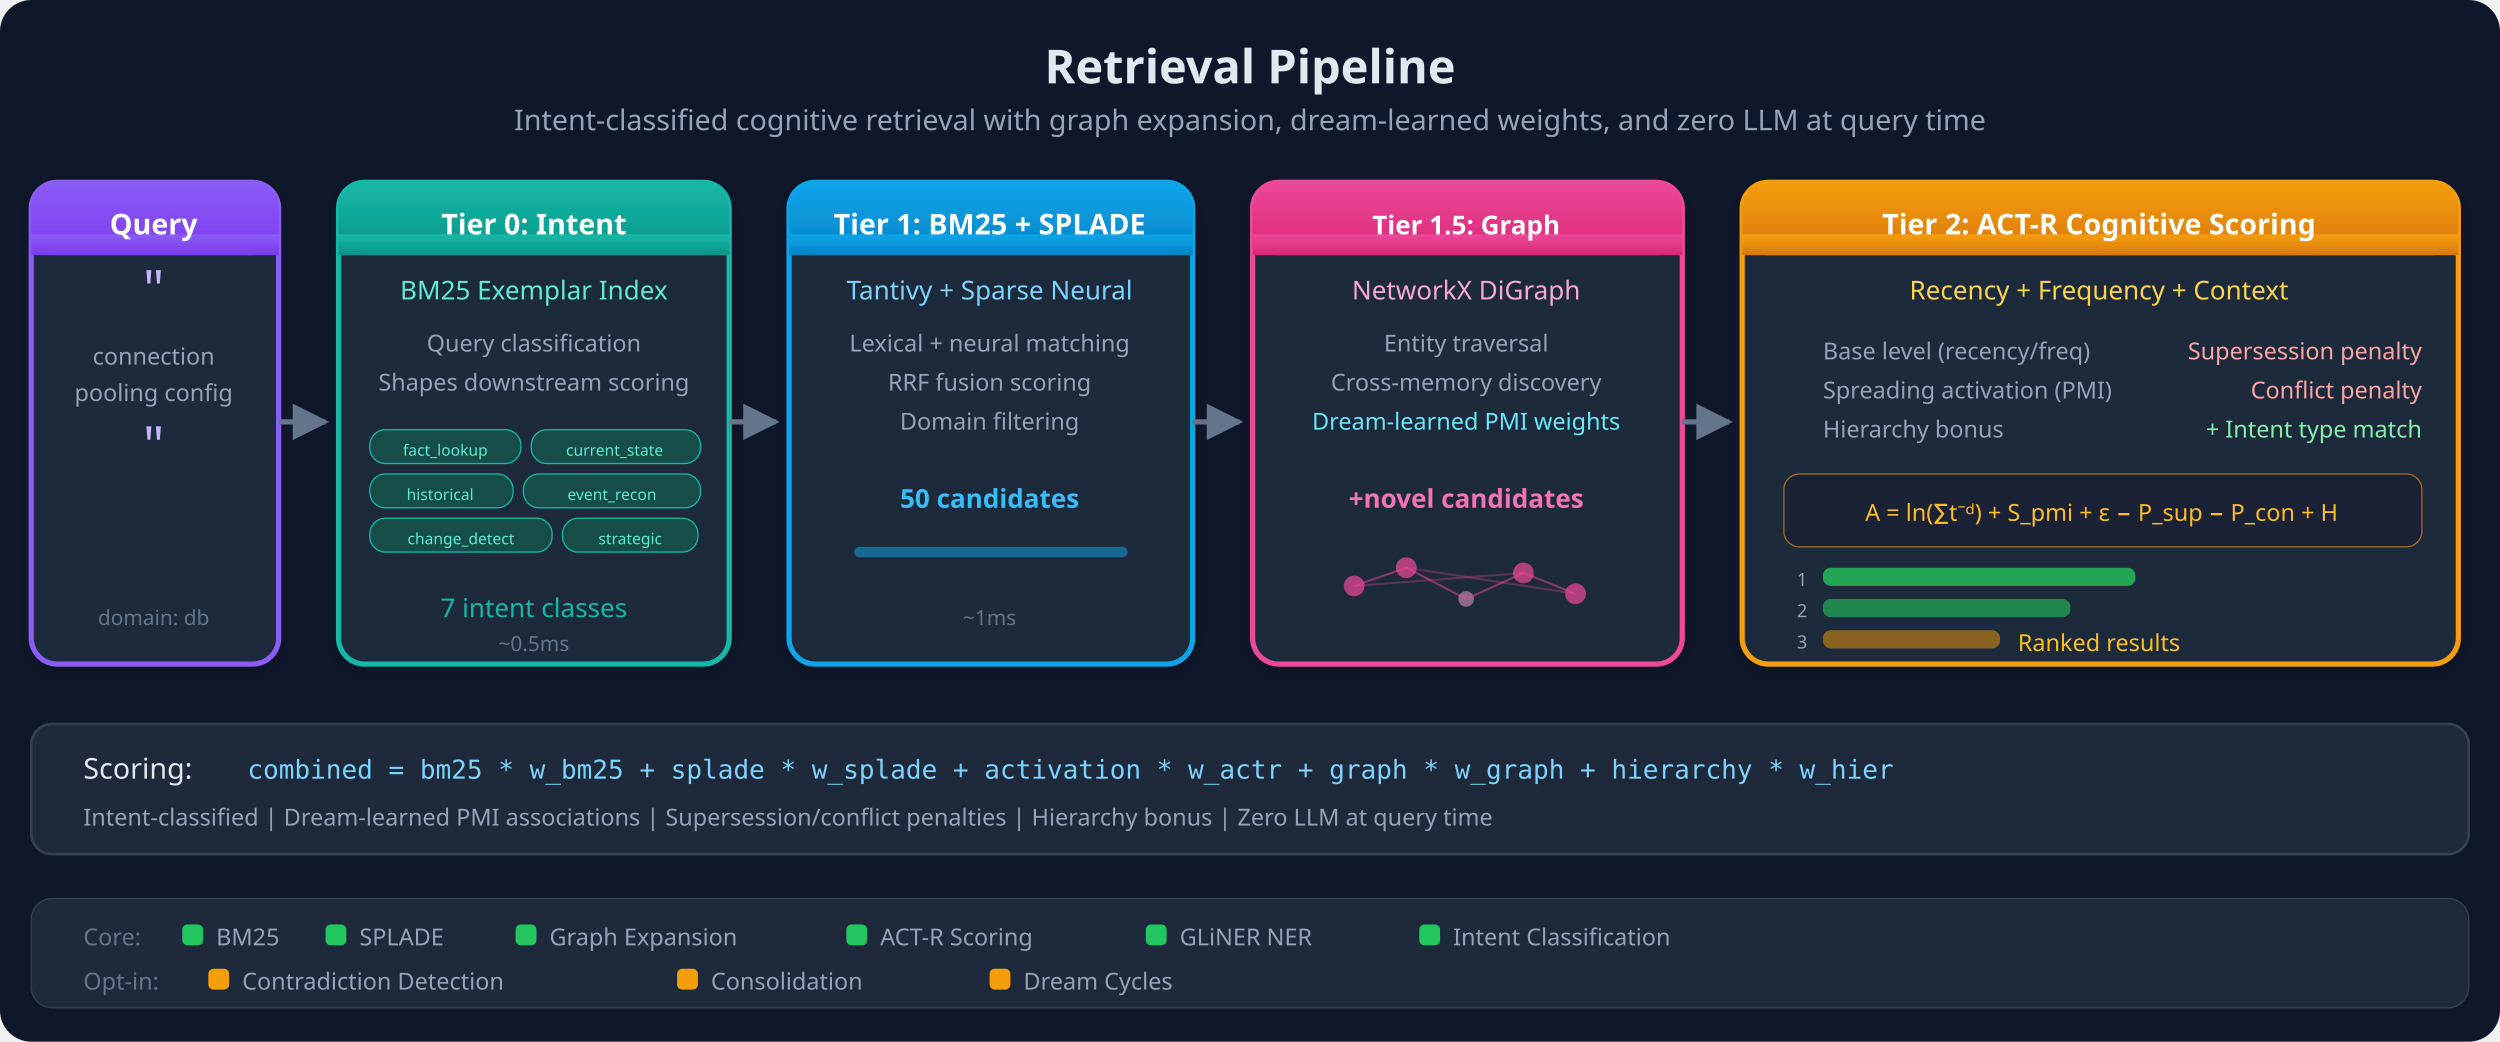
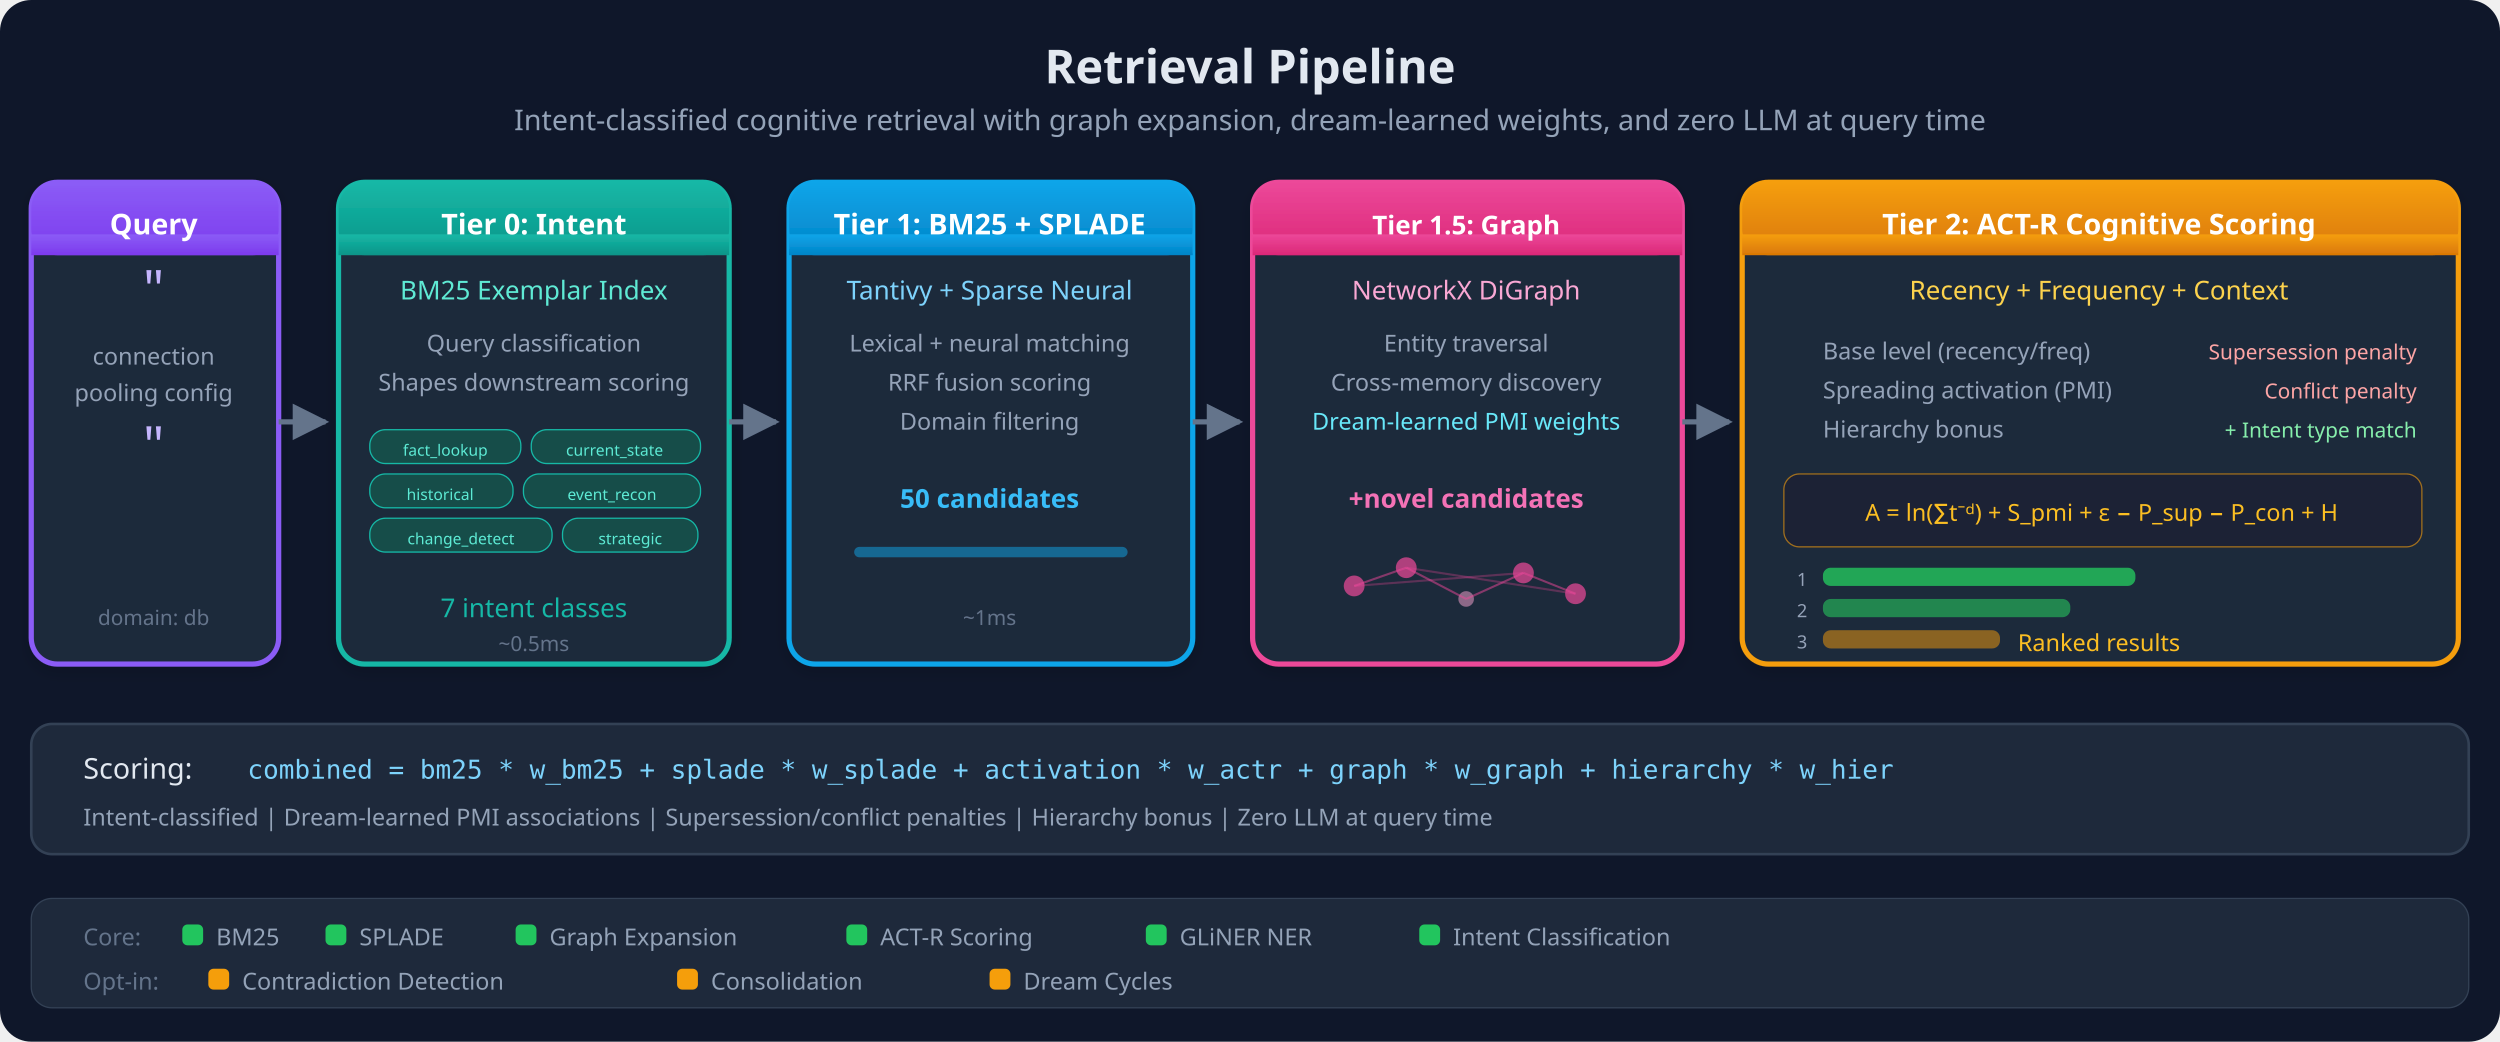
<svg xmlns="http://www.w3.org/2000/svg" viewBox="0 0 960 400" font-family="'Segoe UI', system-ui, -apple-system, sans-serif">
  <defs>
    <linearGradient id="qGrad" x1="0" y1="0" x2="0" y2="1">
      <stop offset="0%" stop-color="#8b5cf6" />
      <stop offset="100%" stop-color="#7c3aed" />
    </linearGradient>
    <linearGradient id="t0Grad" x1="0" y1="0" x2="0" y2="1">
      <stop offset="0%" stop-color="#14b8a6" />
      <stop offset="100%" stop-color="#0d9488" />
    </linearGradient>
    <linearGradient id="t1Grad" x1="0" y1="0" x2="0" y2="1">
      <stop offset="0%" stop-color="#0ea5e9" />
      <stop offset="100%" stop-color="#0284c7" />
    </linearGradient>
    <linearGradient id="t15Grad" x1="0" y1="0" x2="0" y2="1">
      <stop offset="0%" stop-color="#ec4899" />
      <stop offset="100%" stop-color="#db2777" />
    </linearGradient>
    <linearGradient id="t2Grad" x1="0" y1="0" x2="0" y2="1">
      <stop offset="0%" stop-color="#f59e0b" />
      <stop offset="100%" stop-color="#d97706" />
    </linearGradient>
    <filter id="ds" x="-4%" y="-4%" width="108%" height="116%">
      <feDropShadow dx="0" dy="2" stdDeviation="3" flood-color="#000" flood-opacity="0.15" />
    </filter>
    <marker id="arrow" viewBox="0 0 10 10" refX="9" refY="5" markerWidth="7" markerHeight="7" orient="auto">
      <path d="M 0 0 L 10 5 L 0 10 z" fill="#64748b" />
    </marker>
  </defs>
  <rect width="960" height="400" rx="12" fill="#0f172a" />
  <text x="480" y="32" text-anchor="middle" fill="#e2e8f0" font-size="18" font-weight="700">Retrieval Pipeline</text>
  <text x="480" y="50" text-anchor="middle" fill="#94a3b8" font-size="11">Intent-classified cognitive retrieval with graph expansion, dream-learned weights, and zero LLM at query time</text>
  <g filter="url(#ds)">
    <rect x="12" y="70" width="95" height="185" rx="10" fill="#1e293b" stroke="#8b5cf6" stroke-width="2" />
    <rect x="12" y="70" width="95" height="28" rx="10" fill="url(#qGrad)" />
    <rect x="12" y="90" width="95" height="8" fill="url(#qGrad)" />
    <text x="59" y="90" text-anchor="middle" fill="white" font-size="11" font-weight="600">Query</text>
    <text x="59" y="118" text-anchor="middle" fill="#c4b5fd" font-size="20">"</text>
    <text x="59" y="140" text-anchor="middle" fill="#94a3b8" font-size="9">connection</text>
    <text x="59" y="154" text-anchor="middle" fill="#94a3b8" font-size="9">pooling config</text>
    <text x="59" y="178" text-anchor="middle" fill="#c4b5fd" font-size="20">"</text>
    <text x="59" y="240" text-anchor="middle" fill="#64748b" font-size="8">domain: db</text>
  </g>
  <line x1="107" y1="162" x2="125" y2="162" stroke="#64748b" stroke-width="2" marker-end="url(#arrow)" />
  <g filter="url(#ds)">
    <rect x="130" y="70" width="150" height="185" rx="10" fill="#1e293b" stroke="#14b8a6" stroke-width="2" />
    <rect x="130" y="70" width="150" height="28" rx="10" fill="url(#t0Grad)" />
    <rect x="130" y="90" width="150" height="8" fill="url(#t0Grad)" />
    <text x="205" y="90" text-anchor="middle" fill="white" font-size="11" font-weight="600">Tier 0: Intent</text>
    <text x="205" y="115" text-anchor="middle" fill="#5eead4" font-size="10" font-weight="500">BM25 Exemplar Index</text>
    <text x="205" y="135" text-anchor="middle" fill="#94a3b8" font-size="9">Query classification</text>
    <text x="205" y="150" text-anchor="middle" fill="#94a3b8" font-size="9">Shapes downstream scoring</text>
    <rect x="142" y="165" width="58" height="13" rx="6" fill="#134e4a" stroke="#14b8a6" stroke-width="0.5" />
    <text x="171" y="175" text-anchor="middle" fill="#5eead4" font-size="6">fact_lookup</text>
    <rect x="204" y="165" width="65" height="13" rx="6" fill="#134e4a" stroke="#14b8a6" stroke-width="0.5" />
    <text x="236" y="175" text-anchor="middle" fill="#5eead4" font-size="6">current_state</text>
    <rect x="142" y="182" width="55" height="13" rx="6" fill="#134e4a" stroke="#14b8a6" stroke-width="0.5" />
    <text x="169" y="192" text-anchor="middle" fill="#5eead4" font-size="6">historical</text>
    <rect x="201" y="182" width="68" height="13" rx="6" fill="#134e4a" stroke="#14b8a6" stroke-width="0.5" />
    <text x="235" y="192" text-anchor="middle" fill="#5eead4" font-size="6">event_recon</text>
    <rect x="142" y="199" width="70" height="13" rx="6" fill="#134e4a" stroke="#14b8a6" stroke-width="0.5" />
    <text x="177" y="209" text-anchor="middle" fill="#5eead4" font-size="6">change_detect</text>
    <rect x="216" y="199" width="52" height="13" rx="6" fill="#134e4a" stroke="#14b8a6" stroke-width="0.5" />
    <text x="242" y="209" text-anchor="middle" fill="#5eead4" font-size="6">strategic</text>
    <text x="205" y="237" text-anchor="middle" fill="#14b8a6" font-size="10" font-weight="500">7 intent classes</text>
    <text x="205" y="250" text-anchor="middle" fill="#64748b" font-size="8">~0.5ms</text>
  </g>
  <line x1="280" y1="162" x2="298" y2="162" stroke="#64748b" stroke-width="2" marker-end="url(#arrow)" />
  <g filter="url(#ds)">
    <rect x="303" y="70" width="155" height="185" rx="10" fill="#1e293b" stroke="#0ea5e9" stroke-width="2" />
    <rect x="303" y="70" width="155" height="28" rx="10" fill="url(#t1Grad)" />
    <rect x="303" y="90" width="155" height="8" fill="url(#t1Grad)" />
    <text x="380" y="90" text-anchor="middle" fill="white" font-size="11" font-weight="600">Tier 1: BM25 + SPLADE</text>
    <text x="380" y="115" text-anchor="middle" fill="#7dd3fc" font-size="10" font-weight="500">Tantivy + Sparse Neural</text>
    <text x="380" y="135" text-anchor="middle" fill="#94a3b8" font-size="9">Lexical + neural matching</text>
    <text x="380" y="150" text-anchor="middle" fill="#94a3b8" font-size="9">RRF fusion scoring</text>
    <text x="380" y="165" text-anchor="middle" fill="#94a3b8" font-size="9">Domain filtering</text>
    <text x="380" y="195" text-anchor="middle" fill="#38bdf8" font-size="10" font-weight="600">50 candidates</text>
    <rect x="328" y="210" width="105" height="4" rx="2" fill="#0ea5e9" opacity="0.5" />
    <text x="380" y="240" text-anchor="middle" fill="#64748b" font-size="8">~1ms</text>
  </g>
  <line x1="458" y1="162" x2="476" y2="162" stroke="#64748b" stroke-width="2" marker-end="url(#arrow)" />
  <g filter="url(#ds)">
    <rect x="481" y="70" width="165" height="185" rx="10" fill="#1e293b" stroke="#ec4899" stroke-width="2" />
    <rect x="481" y="70" width="165" height="28" rx="10" fill="url(#t15Grad)" />
    <rect x="481" y="90" width="165" height="8" fill="url(#t15Grad)" />
    <text x="563" y="90" text-anchor="middle" fill="white" font-size="10" font-weight="600">Tier 1.5: Graph</text>
    <text x="563" y="115" text-anchor="middle" fill="#f9a8d4" font-size="10" font-weight="500">NetworkX DiGraph</text>
    <text x="563" y="135" text-anchor="middle" fill="#94a3b8" font-size="9">Entity traversal</text>
    <text x="563" y="150" text-anchor="middle" fill="#94a3b8" font-size="9">Cross-memory discovery</text>
    <text x="563" y="165" text-anchor="middle" fill="#67e8f9" font-size="9" font-weight="500">Dream-learned PMI weights</text>
    <text x="563" y="195" text-anchor="middle" fill="#f472b6" font-size="10" font-weight="600">+novel candidates</text>
    <circle cx="520" cy="225" r="4" fill="#ec4899" opacity="0.7" />
    <circle cx="540" cy="218" r="4" fill="#ec4899" opacity="0.7" />
    <circle cx="563" cy="230" r="3" fill="#f9a8d4" opacity="0.5" />
    <circle cx="585" cy="220" r="4" fill="#ec4899" opacity="0.7" />
    <circle cx="605" cy="228" r="4" fill="#ec4899" opacity="0.7" />
    <line x1="520" y1="225" x2="540" y2="218" stroke="#ec4899" stroke-width="0.8" opacity="0.5" />
    <line x1="540" y1="218" x2="563" y2="230" stroke="#ec4899" stroke-width="0.8" opacity="0.5" />
    <line x1="563" y1="230" x2="585" y2="220" stroke="#ec4899" stroke-width="0.8" opacity="0.5" />
    <line x1="585" y1="220" x2="605" y2="228" stroke="#ec4899" stroke-width="0.8" opacity="0.5" />
    <line x1="520" y1="225" x2="585" y2="220" stroke="#ec4899" stroke-width="0.8" opacity="0.3" />
    <line x1="540" y1="218" x2="605" y2="228" stroke="#ec4899" stroke-width="0.8" opacity="0.3" />
  </g>
  <line x1="646" y1="162" x2="664" y2="162" stroke="#64748b" stroke-width="2" marker-end="url(#arrow)" />
  <g filter="url(#ds)">
    <rect x="669" y="70" width="275" height="185" rx="10" fill="#1e293b" stroke="#f59e0b" stroke-width="2" />
    <rect x="669" y="70" width="275" height="28" rx="10" fill="url(#t2Grad)" />
    <rect x="669" y="90" width="275" height="8" fill="url(#t2Grad)" />
    <text x="806" y="90" text-anchor="middle" fill="white" font-size="11" font-weight="600">Tier 2: ACT-R Cognitive Scoring</text>
    <text x="806" y="115" text-anchor="middle" fill="#fcd34d" font-size="10" font-weight="500">Recency + Frequency + Context</text>
    <text x="700" y="138" fill="#94a3b8" font-size="9">Base level (recency/freq)</text>
    <text x="700" y="153" fill="#94a3b8" font-size="9">Spreading activation (PMI)</text>
    <text x="700" y="168" fill="#94a3b8" font-size="9">Hierarchy bonus</text>
-     <text x="930" y="138" text-anchor="end" fill="#fca5a5" font-size="9">Supersession penalty</text>
-     <text x="930" y="153" text-anchor="end" fill="#fca5a5" font-size="9">Conflict penalty</text>
-     <text x="930" y="168" text-anchor="end" fill="#86efac" font-size="9">+ Intent type match</text>
+     <text x="928" y="138" text-anchor="end" fill="#fca5a5" font-size="8">Supersession penalty</text>
+     <text x="928" y="153" text-anchor="end" fill="#fca5a5" font-size="8">Conflict penalty</text>
+     <text x="928" y="168" text-anchor="end" fill="#86efac" font-size="8">+ Intent type match</text>
    <rect x="685" y="182" width="245" height="28" rx="6" fill="#1a1a2e" stroke="#f59e0b" stroke-width="0.5" opacity="0.6" />
    <text x="807" y="200" text-anchor="middle" fill="#fbbf24" font-size="9" font-weight="500">A = ln(∑t⁻ᵈ) + S_pmi + ε − P_sup − P_con + H</text>
    <text x="690" y="225" fill="#94a3b8" font-size="7">1</text>
    <rect x="700" y="218" width="120" height="7" rx="3" fill="#22c55e" opacity="0.8" />
    <text x="690" y="237" fill="#94a3b8" font-size="7">2</text>
    <rect x="700" y="230" width="95" height="7" rx="3" fill="#22c55e" opacity="0.6" />
    <text x="690" y="249" fill="#94a3b8" font-size="7">3</text>
    <rect x="700" y="242" width="68" height="7" rx="3" fill="#f59e0b" opacity="0.5" />
    <text x="806" y="250" text-anchor="middle" fill="#fbbf24" font-size="9" font-weight="500">Ranked results</text>
  </g>
  <rect x="12" y="278" width="936" height="50" rx="8" fill="#1e293b" stroke="#334155" stroke-width="1" />
  <text x="32" y="299" fill="#e2e8f0" font-size="11" font-weight="500">Scoring:</text>
  <text x="95" y="299" fill="#7dd3fc" font-size="10" font-family="'Fira Code', monospace">combined = bm25 * w_bm25 + splade * w_splade + activation * w_actr + graph * w_graph + hierarchy * w_hier</text>
  <text x="32" y="317" fill="#94a3b8" font-size="9">Intent-classified | Dream-learned PMI associations | Supersession/conflict penalties | Hierarchy bonus | Zero LLM at query time</text>
  <rect x="12" y="345" width="936" height="42" rx="8" fill="#1e293b" stroke="#334155" stroke-width="0.5" />
  <text x="32" y="363" fill="#64748b" font-size="9" font-weight="500">Core:</text>
  <rect x="70" y="355" width="8" height="8" rx="2" fill="#22c55e" />
  <text x="83" y="363" fill="#94a3b8" font-size="9">BM25</text>
  <rect x="125" y="355" width="8" height="8" rx="2" fill="#22c55e" />
  <text x="138" y="363" fill="#94a3b8" font-size="9">SPLADE</text>
  <rect x="198" y="355" width="8" height="8" rx="2" fill="#22c55e" />
  <text x="211" y="363" fill="#94a3b8" font-size="9">Graph Expansion</text>
  <rect x="325" y="355" width="8" height="8" rx="2" fill="#22c55e" />
  <text x="338" y="363" fill="#94a3b8" font-size="9">ACT-R Scoring</text>
  <rect x="440" y="355" width="8" height="8" rx="2" fill="#22c55e" />
  <text x="453" y="363" fill="#94a3b8" font-size="9">GLiNER NER</text>
  <rect x="545" y="355" width="8" height="8" rx="2" fill="#22c55e" />
  <text x="558" y="363" fill="#94a3b8" font-size="9">Intent Classification</text>
  <text x="32" y="380" fill="#64748b" font-size="9" font-weight="500">Opt-in:</text>
  <rect x="80" y="372" width="8" height="8" rx="2" fill="#f59e0b" />
  <text x="93" y="380" fill="#94a3b8" font-size="9">Contradiction Detection</text>
  <rect x="260" y="372" width="8" height="8" rx="2" fill="#f59e0b" />
  <text x="273" y="380" fill="#94a3b8" font-size="9">Consolidation</text>
  <rect x="380" y="372" width="8" height="8" rx="2" fill="#f59e0b" />
  <text x="393" y="380" fill="#94a3b8" font-size="9">Dream Cycles</text>
</svg>
